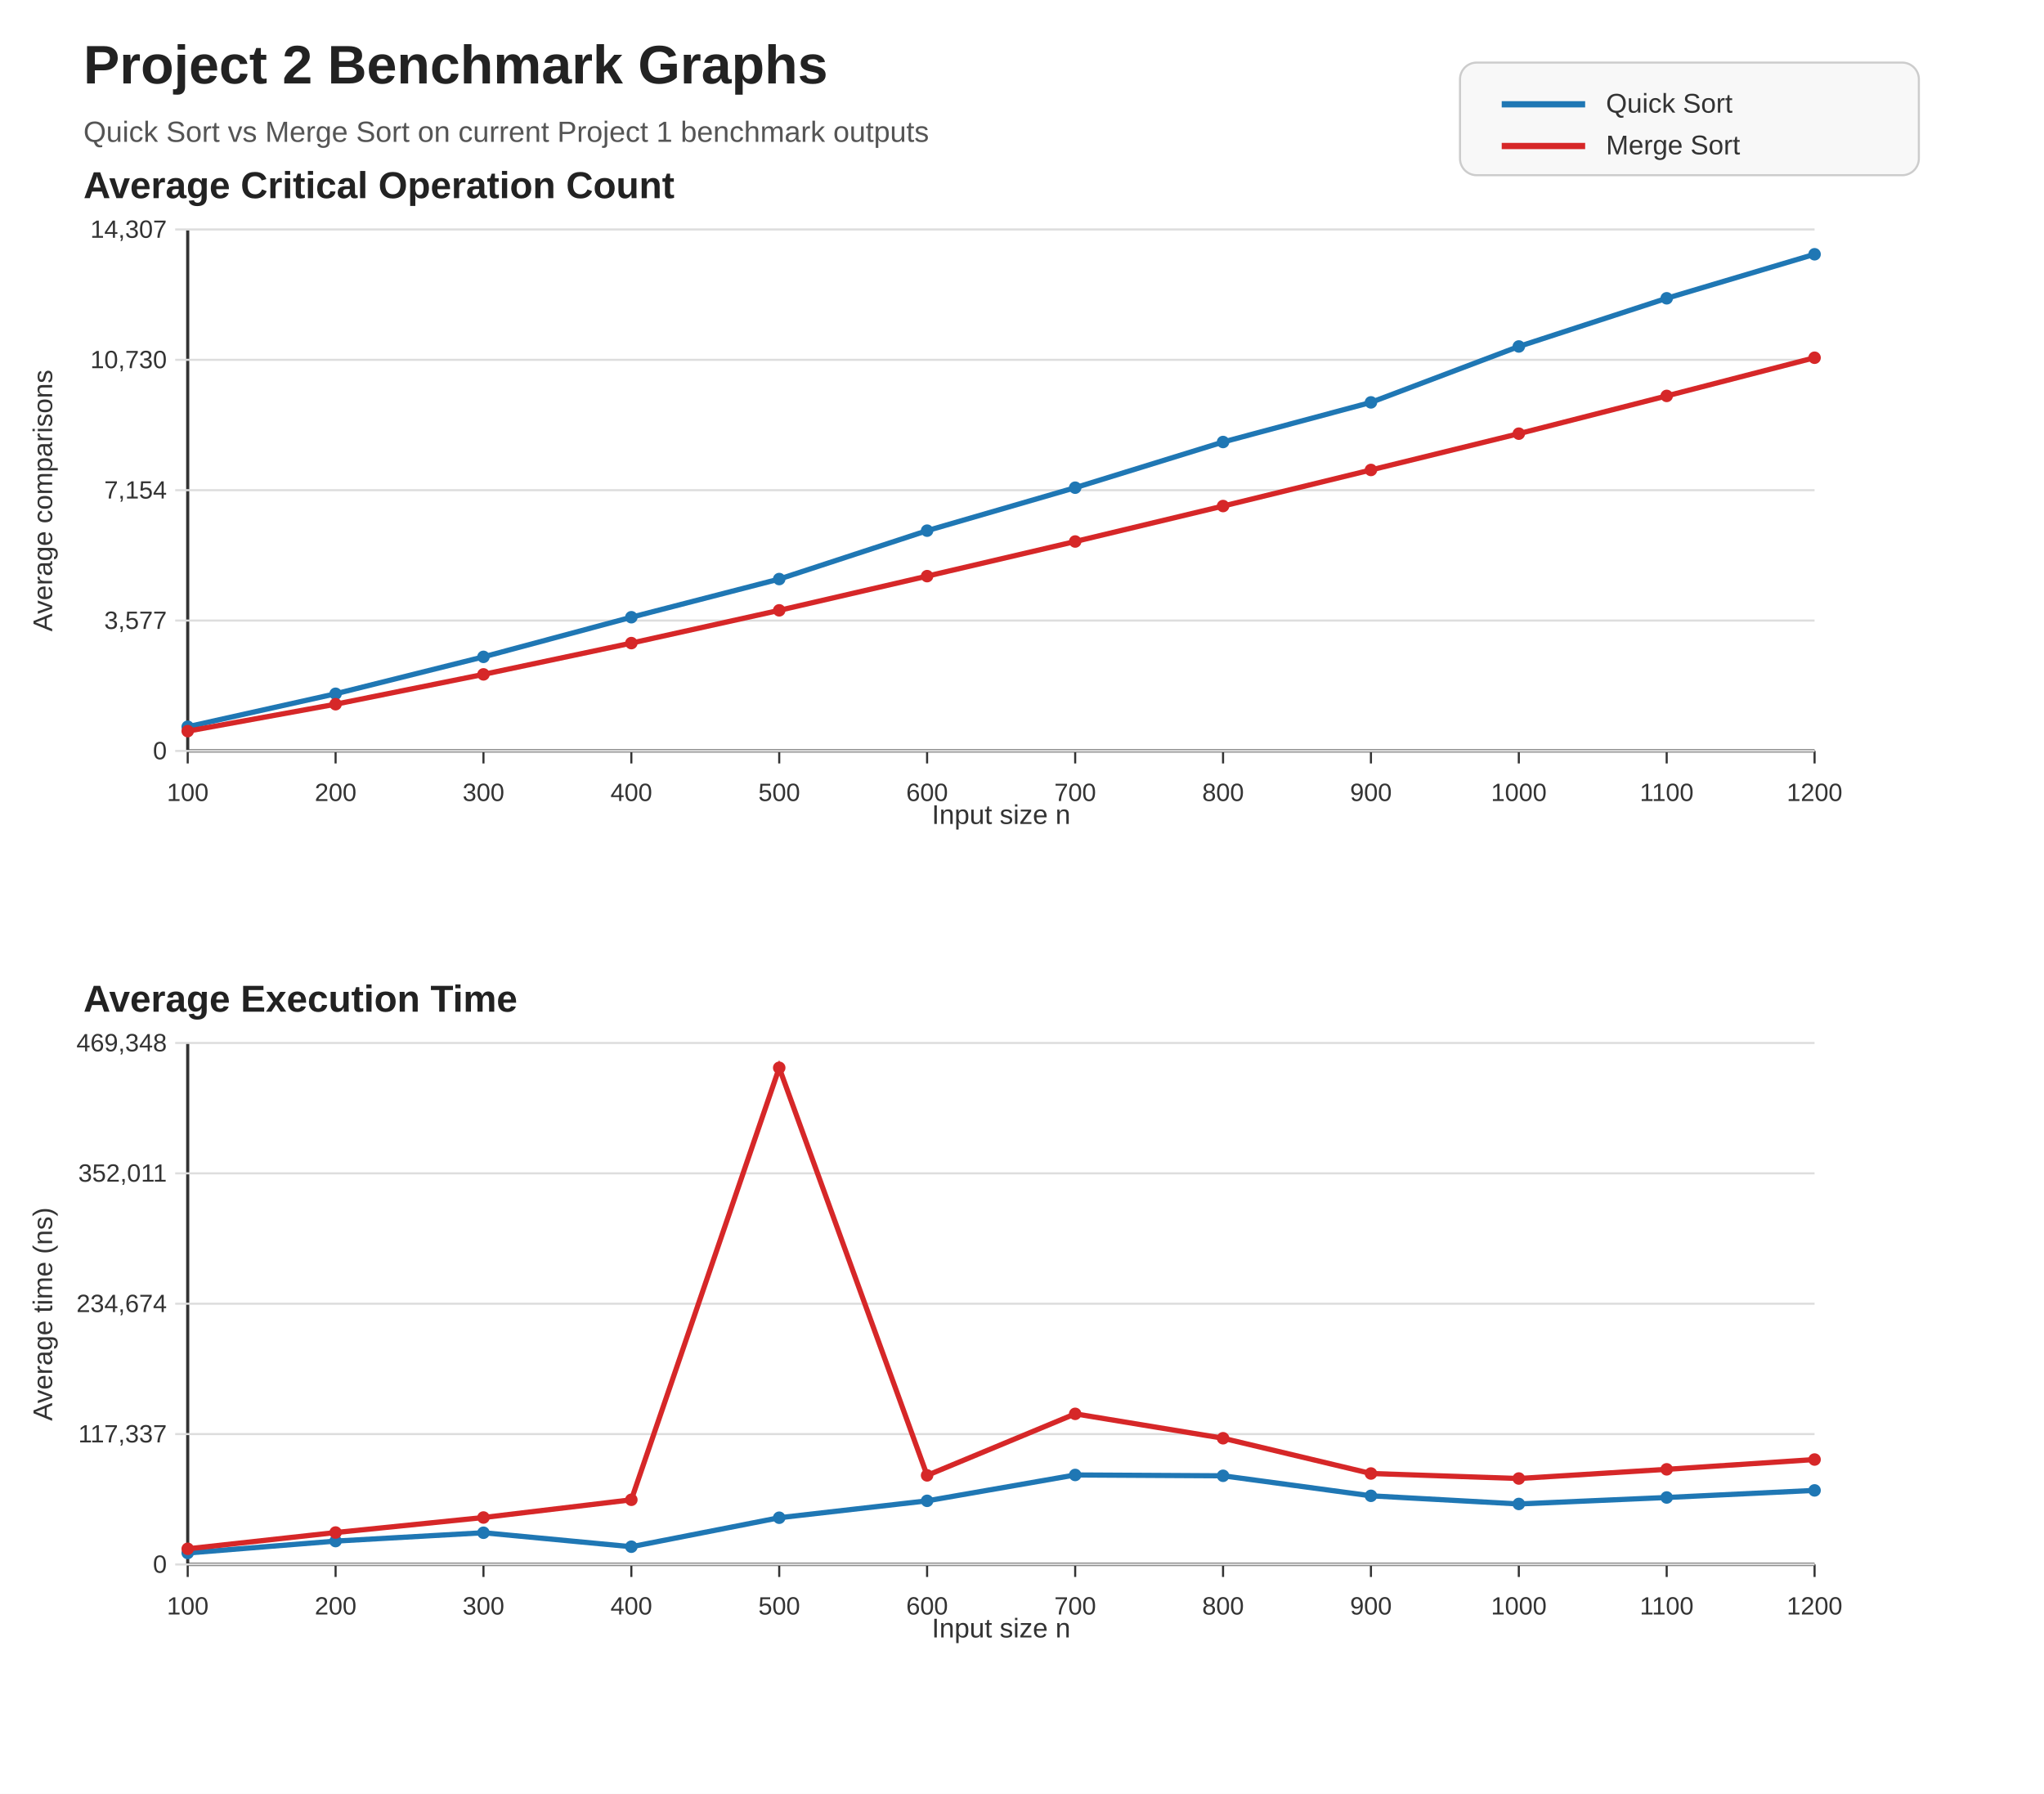
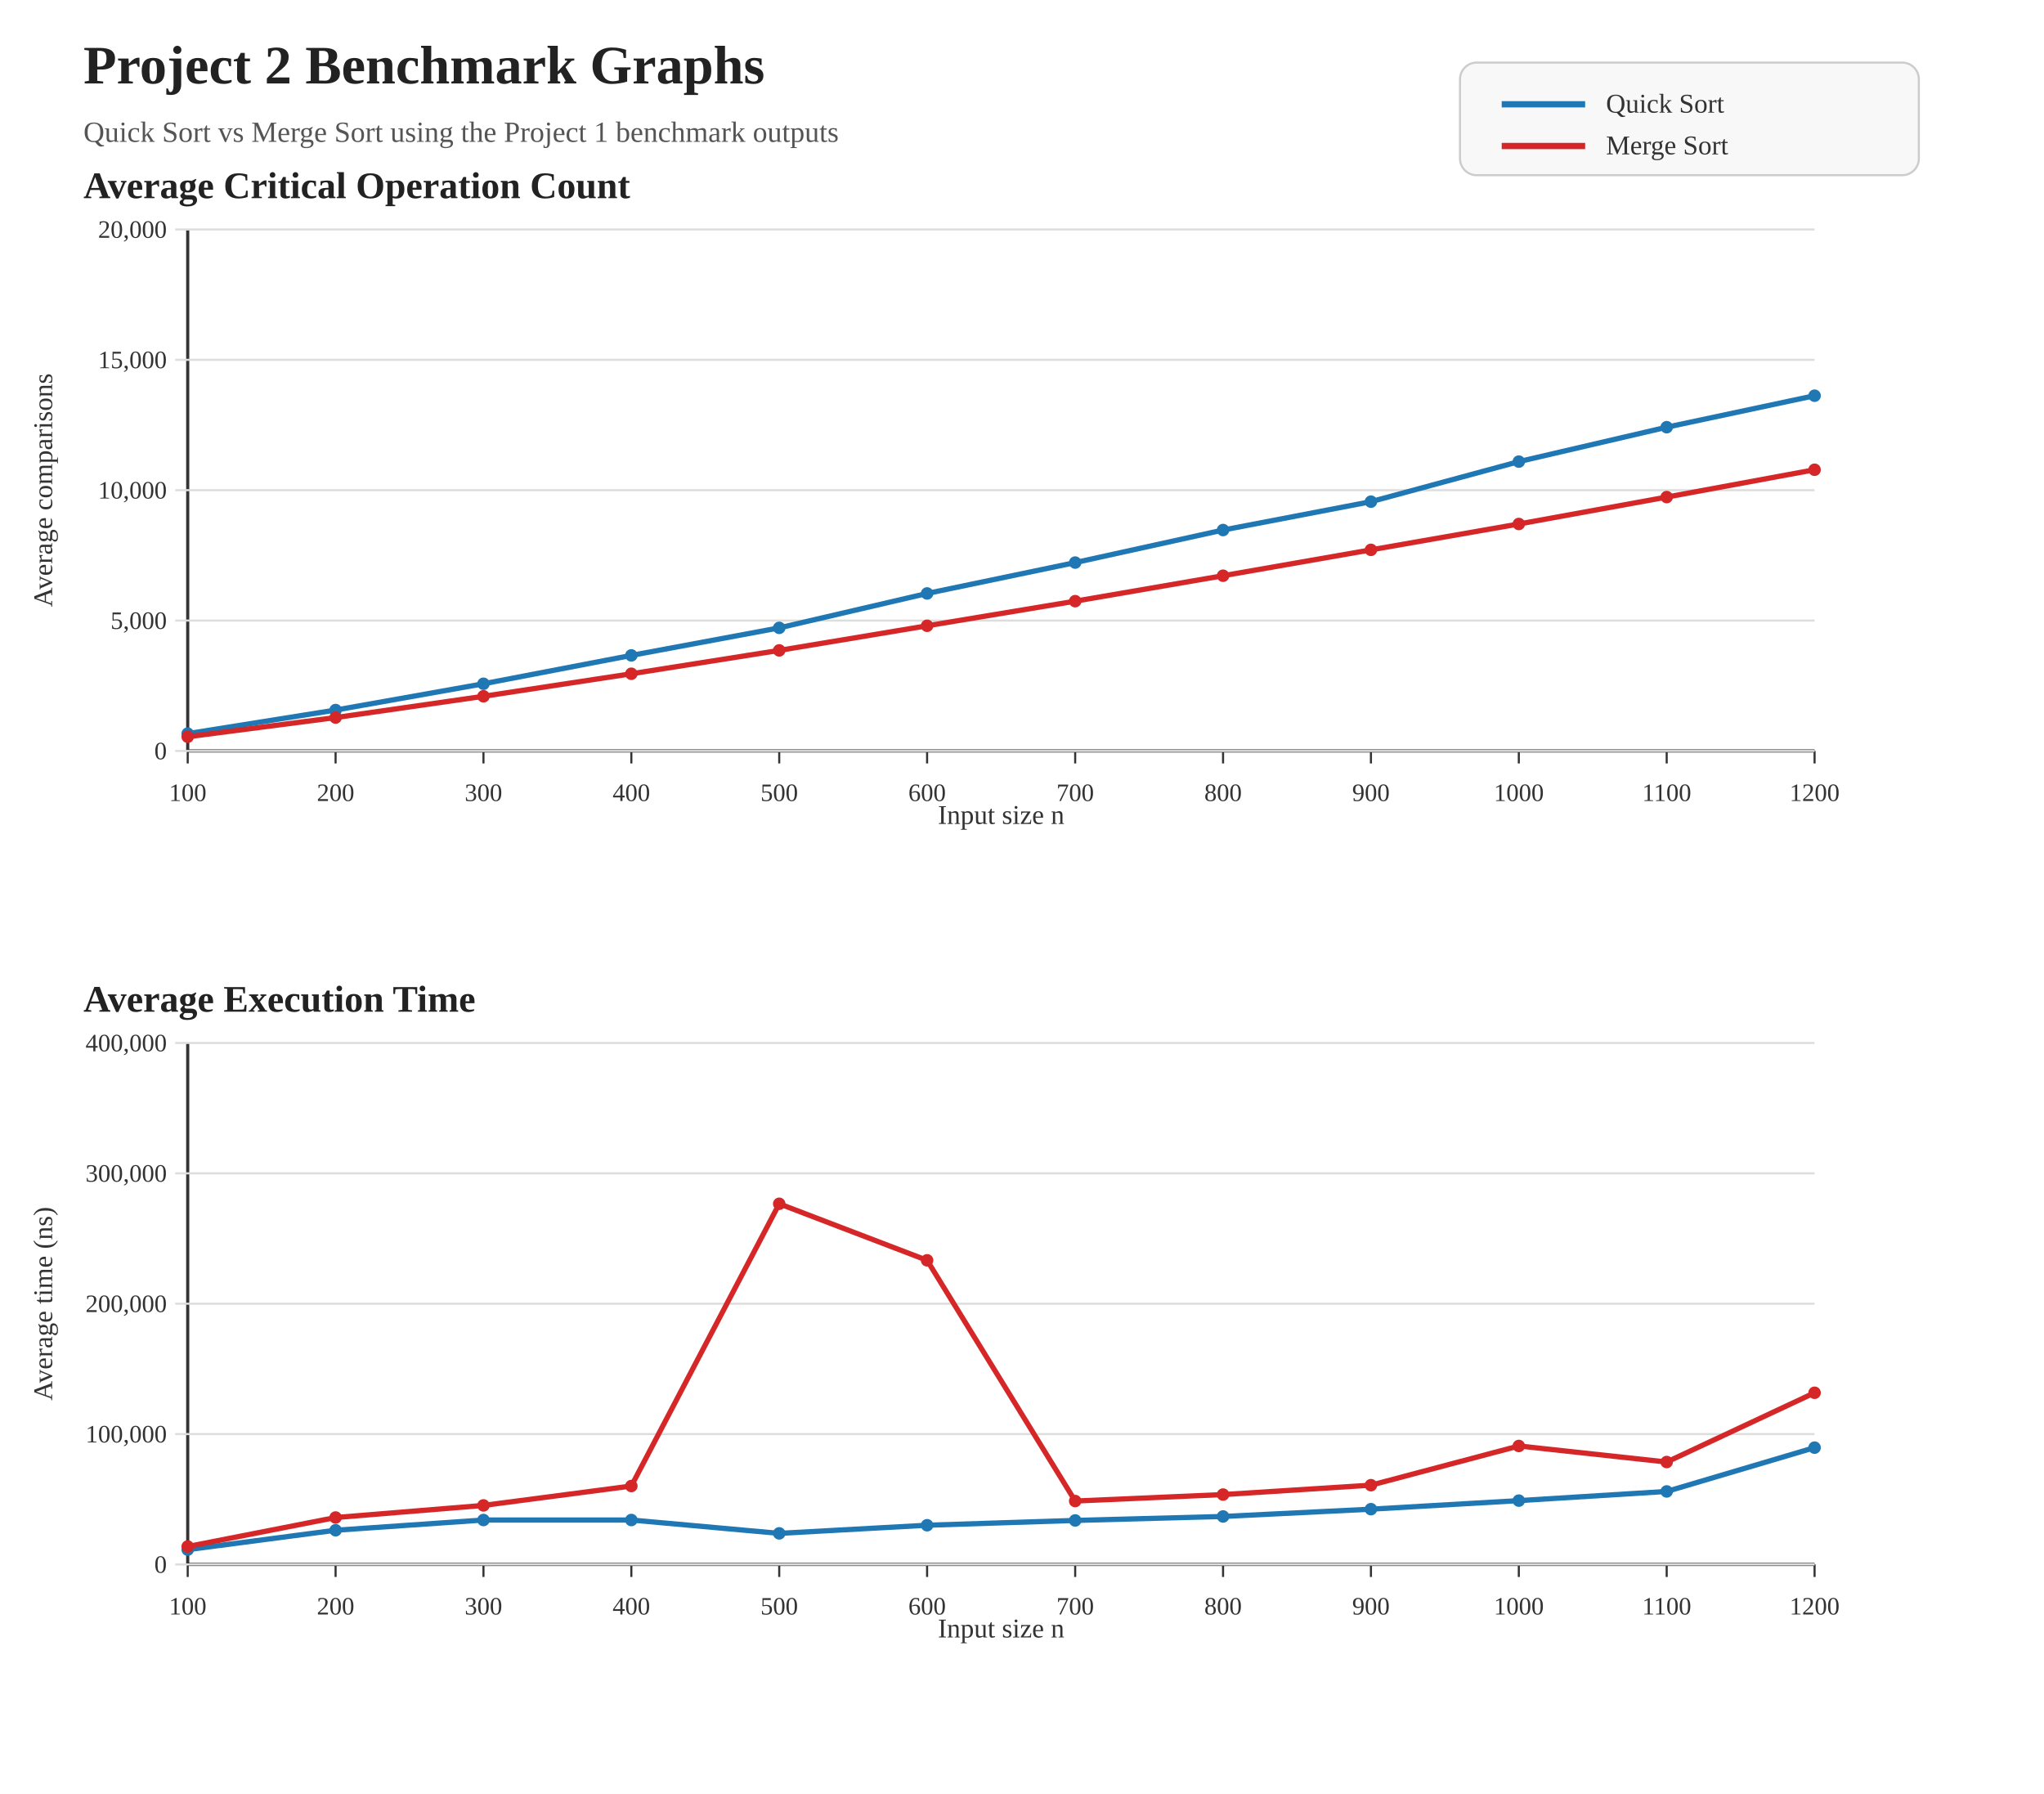
<svg xmlns="http://www.w3.org/2000/svg" width="980" height="860" viewBox="0 0 980 860">
-   <style>text { font-family: Arial, Helvetica, sans-serif; }</style>
+   <style>text { font-family: Georgia, "Times New Roman", serif; }</style>
  <rect width="100%" height="100%" fill="white" />
  <text x="40" y="40" font-size="26" font-weight="700" fill="#222">Project 2 Benchmark Graphs</text>
-   <text x="40" y="68" font-size="14" fill="#555">Quick Sort vs Merge Sort on current Project 1 benchmark outputs</text>
+   <text x="40" y="68" font-size="14" fill="#555">Quick Sort vs Merge Sort using the Project 1 benchmark outputs</text>
  <rect x="700" y="30" width="220" height="54" rx="8" fill="#f8f8f8" stroke="#ccc" />
  <line x1="720" y1="50" x2="760" y2="50" stroke="#1f77b4" stroke-width="3" />
  <text x="770" y="54" font-size="13" fill="#333">Quick Sort</text>
  <line x1="720" y1="70" x2="760" y2="70" stroke="#d62728" stroke-width="3" />
  <text x="770" y="74" font-size="13" fill="#333">Merge Sort</text>
  <text x="40" y="95" font-size="18" font-weight="700" fill="#222">Average Critical Operation Count</text>
  <line x1="90" y1="110" x2="90" y2="360" stroke="#333" stroke-width="1.5" />
  <line x1="90" y1="360" x2="870" y2="360" stroke="#333" stroke-width="1.5" />
  <line x1="90.0" y1="360" x2="90.0" y2="366" stroke="#333" />
  <text x="90.0" y="384" font-size="12" text-anchor="middle" fill="#333">100</text>
  <line x1="160.9" y1="360" x2="160.9" y2="366" stroke="#333" />
  <text x="160.9" y="384" font-size="12" text-anchor="middle" fill="#333">200</text>
  <line x1="231.8" y1="360" x2="231.8" y2="366" stroke="#333" />
  <text x="231.8" y="384" font-size="12" text-anchor="middle" fill="#333">300</text>
  <line x1="302.7" y1="360" x2="302.7" y2="366" stroke="#333" />
  <text x="302.7" y="384" font-size="12" text-anchor="middle" fill="#333">400</text>
  <line x1="373.6" y1="360" x2="373.6" y2="366" stroke="#333" />
  <text x="373.6" y="384" font-size="12" text-anchor="middle" fill="#333">500</text>
  <line x1="444.5" y1="360" x2="444.5" y2="366" stroke="#333" />
  <text x="444.5" y="384" font-size="12" text-anchor="middle" fill="#333">600</text>
  <line x1="515.5" y1="360" x2="515.5" y2="366" stroke="#333" />
  <text x="515.5" y="384" font-size="12" text-anchor="middle" fill="#333">700</text>
  <line x1="586.4" y1="360" x2="586.4" y2="366" stroke="#333" />
  <text x="586.4" y="384" font-size="12" text-anchor="middle" fill="#333">800</text>
  <line x1="657.3" y1="360" x2="657.3" y2="366" stroke="#333" />
  <text x="657.3" y="384" font-size="12" text-anchor="middle" fill="#333">900</text>
  <line x1="728.2" y1="360" x2="728.2" y2="366" stroke="#333" />
  <text x="728.2" y="384" font-size="12" text-anchor="middle" fill="#333">1000</text>
  <line x1="799.1" y1="360" x2="799.1" y2="366" stroke="#333" />
  <text x="799.1" y="384" font-size="12" text-anchor="middle" fill="#333">1100</text>
  <line x1="870.0" y1="360" x2="870.0" y2="366" stroke="#333" />
  <text x="870.0" y="384" font-size="12" text-anchor="middle" fill="#333">1200</text>
  <line x1="84" y1="360.0" x2="870" y2="360.0" stroke="#ddd" />
  <text x="80" y="364.0" font-size="12" text-anchor="end" fill="#333">0</text>
  <line x1="84" y1="297.5" x2="870" y2="297.5" stroke="#ddd" />
-   <text x="80" y="301.5" font-size="12" text-anchor="end" fill="#333">3,577</text>
+   <text x="80" y="301.5" font-size="12" text-anchor="end" fill="#333">5,000</text>
  <line x1="84" y1="235.0" x2="870" y2="235.0" stroke="#ddd" />
-   <text x="80" y="239.0" font-size="12" text-anchor="end" fill="#333">7,154</text>
+   <text x="80" y="239.0" font-size="12" text-anchor="end" fill="#333">10,000</text>
  <line x1="84" y1="172.5" x2="870" y2="172.5" stroke="#ddd" />
-   <text x="80" y="176.5" font-size="12" text-anchor="end" fill="#333">10,730</text>
+   <text x="80" y="176.5" font-size="12" text-anchor="end" fill="#333">15,000</text>
  <line x1="84" y1="110.0" x2="870" y2="110.0" stroke="#ddd" />
-   <text x="80" y="114.0" font-size="12" text-anchor="end" fill="#333">14,307</text>
-   <polyline fill="none" stroke="#1f77b4" stroke-width="2.5" points="90.0,348.4 160.9,332.6 231.8,314.9 302.7,295.9 373.6,277.6 444.5,254.4 515.5,233.8 586.4,211.9 657.3,192.9 728.2,166.1 799.1,143.0 870.0,121.9" />
-   <circle cx="90.0" cy="348.4" r="3" fill="#1f77b4" />
-   <circle cx="160.9" cy="332.6" r="3" fill="#1f77b4" />
-   <circle cx="231.8" cy="314.9" r="3" fill="#1f77b4" />
-   <circle cx="302.7" cy="295.9" r="3" fill="#1f77b4" />
-   <circle cx="373.6" cy="277.6" r="3" fill="#1f77b4" />
-   <circle cx="444.5" cy="254.4" r="3" fill="#1f77b4" />
-   <circle cx="515.5" cy="233.8" r="3" fill="#1f77b4" />
-   <circle cx="586.4" cy="211.9" r="3" fill="#1f77b4" />
-   <circle cx="657.3" cy="192.9" r="3" fill="#1f77b4" />
-   <circle cx="728.2" cy="166.1" r="3" fill="#1f77b4" />
-   <circle cx="799.1" cy="143.0" r="3" fill="#1f77b4" />
-   <circle cx="870.0" cy="121.9" r="3" fill="#1f77b4" />
-   <polyline fill="none" stroke="#d62728" stroke-width="2.5" points="90.0,350.5 160.9,337.6 231.8,323.3 302.7,308.3 373.6,292.6 444.5,276.2 515.5,259.6 586.4,242.6 657.3,225.3 728.2,207.9 799.1,189.8 870.0,171.5" />
-   <circle cx="90.0" cy="350.5" r="3" fill="#d62728" />
-   <circle cx="160.9" cy="337.6" r="3" fill="#d62728" />
-   <circle cx="231.8" cy="323.3" r="3" fill="#d62728" />
-   <circle cx="302.7" cy="308.3" r="3" fill="#d62728" />
-   <circle cx="373.6" cy="292.6" r="3" fill="#d62728" />
-   <circle cx="444.5" cy="276.2" r="3" fill="#d62728" />
-   <circle cx="515.5" cy="259.6" r="3" fill="#d62728" />
-   <circle cx="586.4" cy="242.6" r="3" fill="#d62728" />
-   <circle cx="657.3" cy="225.3" r="3" fill="#d62728" />
-   <circle cx="728.2" cy="207.9" r="3" fill="#d62728" />
-   <circle cx="799.1" cy="189.8" r="3" fill="#d62728" />
-   <circle cx="870.0" cy="171.5" r="3" fill="#d62728" />
+   <text x="80" y="114.0" font-size="12" text-anchor="end" fill="#333">20,000</text>
+   <polyline fill="none" stroke="#1f77b4" stroke-width="2.5" points="90.0,351.7 160.9,340.4 231.8,327.8 302.7,314.2 373.6,301.0 444.5,284.5 515.5,269.7 586.4,254.1 657.3,240.5 728.2,221.3 799.1,204.8 870.0,189.7" />
+   <circle cx="90.0" cy="351.7" r="3" fill="#1f77b4" />
+   <circle cx="160.9" cy="340.4" r="3" fill="#1f77b4" />
+   <circle cx="231.8" cy="327.8" r="3" fill="#1f77b4" />
+   <circle cx="302.7" cy="314.2" r="3" fill="#1f77b4" />
+   <circle cx="373.6" cy="301.0" r="3" fill="#1f77b4" />
+   <circle cx="444.5" cy="284.5" r="3" fill="#1f77b4" />
+   <circle cx="515.5" cy="269.7" r="3" fill="#1f77b4" />
+   <circle cx="586.4" cy="254.1" r="3" fill="#1f77b4" />
+   <circle cx="657.3" cy="240.5" r="3" fill="#1f77b4" />
+   <circle cx="728.2" cy="221.3" r="3" fill="#1f77b4" />
+   <circle cx="799.1" cy="204.8" r="3" fill="#1f77b4" />
+   <circle cx="870.0" cy="189.7" r="3" fill="#1f77b4" />
+   <polyline fill="none" stroke="#d62728" stroke-width="2.5" points="90.0,353.2 160.9,344.0 231.8,333.8 302.7,323.0 373.6,311.8 444.5,300.0 515.5,288.2 586.4,276.0 657.3,263.6 728.2,251.2 799.1,238.3 870.0,225.2" />
+   <circle cx="90.0" cy="353.2" r="3" fill="#d62728" />
+   <circle cx="160.9" cy="344.0" r="3" fill="#d62728" />
+   <circle cx="231.8" cy="333.8" r="3" fill="#d62728" />
+   <circle cx="302.7" cy="323.0" r="3" fill="#d62728" />
+   <circle cx="373.6" cy="311.8" r="3" fill="#d62728" />
+   <circle cx="444.5" cy="300.0" r="3" fill="#d62728" />
+   <circle cx="515.5" cy="288.2" r="3" fill="#d62728" />
+   <circle cx="586.4" cy="276.0" r="3" fill="#d62728" />
+   <circle cx="657.3" cy="263.6" r="3" fill="#d62728" />
+   <circle cx="728.2" cy="251.2" r="3" fill="#d62728" />
+   <circle cx="799.1" cy="238.3" r="3" fill="#d62728" />
+   <circle cx="870.0" cy="225.2" r="3" fill="#d62728" />
  <text x="480" y="395" font-size="13" text-anchor="middle" fill="#333">Input size n</text>
-   <text x="25" y="240" font-size="13" text-anchor="middle" transform="rotate(-90 25,240)" fill="#333">Average comparisons</text>
+   <text x="25" y="235" font-size="13" text-anchor="middle" transform="rotate(-90 25,235)" fill="#333">Average comparisons</text>
  <text x="40" y="485" font-size="18" font-weight="700" fill="#222">Average Execution Time</text>
  <line x1="90" y1="500" x2="90" y2="750" stroke="#333" stroke-width="1.5" />
  <line x1="90" y1="750" x2="870" y2="750" stroke="#333" stroke-width="1.5" />
  <line x1="90.0" y1="750" x2="90.0" y2="756" stroke="#333" />
  <text x="90.0" y="774" font-size="12" text-anchor="middle" fill="#333">100</text>
  <line x1="160.9" y1="750" x2="160.9" y2="756" stroke="#333" />
  <text x="160.9" y="774" font-size="12" text-anchor="middle" fill="#333">200</text>
  <line x1="231.8" y1="750" x2="231.8" y2="756" stroke="#333" />
  <text x="231.8" y="774" font-size="12" text-anchor="middle" fill="#333">300</text>
  <line x1="302.7" y1="750" x2="302.7" y2="756" stroke="#333" />
  <text x="302.7" y="774" font-size="12" text-anchor="middle" fill="#333">400</text>
  <line x1="373.6" y1="750" x2="373.6" y2="756" stroke="#333" />
  <text x="373.6" y="774" font-size="12" text-anchor="middle" fill="#333">500</text>
  <line x1="444.5" y1="750" x2="444.5" y2="756" stroke="#333" />
  <text x="444.5" y="774" font-size="12" text-anchor="middle" fill="#333">600</text>
  <line x1="515.5" y1="750" x2="515.5" y2="756" stroke="#333" />
  <text x="515.5" y="774" font-size="12" text-anchor="middle" fill="#333">700</text>
  <line x1="586.4" y1="750" x2="586.4" y2="756" stroke="#333" />
  <text x="586.4" y="774" font-size="12" text-anchor="middle" fill="#333">800</text>
  <line x1="657.3" y1="750" x2="657.3" y2="756" stroke="#333" />
  <text x="657.3" y="774" font-size="12" text-anchor="middle" fill="#333">900</text>
  <line x1="728.2" y1="750" x2="728.2" y2="756" stroke="#333" />
  <text x="728.2" y="774" font-size="12" text-anchor="middle" fill="#333">1000</text>
  <line x1="799.1" y1="750" x2="799.1" y2="756" stroke="#333" />
  <text x="799.1" y="774" font-size="12" text-anchor="middle" fill="#333">1100</text>
  <line x1="870.0" y1="750" x2="870.0" y2="756" stroke="#333" />
  <text x="870.0" y="774" font-size="12" text-anchor="middle" fill="#333">1200</text>
  <line x1="84" y1="750.0" x2="870" y2="750.0" stroke="#ddd" />
  <text x="80" y="754.0" font-size="12" text-anchor="end" fill="#333">0</text>
  <line x1="84" y1="687.5" x2="870" y2="687.5" stroke="#ddd" />
-   <text x="80" y="691.5" font-size="12" text-anchor="end" fill="#333">117,337</text>
+   <text x="80" y="691.5" font-size="12" text-anchor="end" fill="#333">100,000</text>
  <line x1="84" y1="625.0" x2="870" y2="625.0" stroke="#ddd" />
-   <text x="80" y="629.0" font-size="12" text-anchor="end" fill="#333">234,674</text>
+   <text x="80" y="629.0" font-size="12" text-anchor="end" fill="#333">200,000</text>
  <line x1="84" y1="562.5" x2="870" y2="562.5" stroke="#ddd" />
-   <text x="80" y="566.5" font-size="12" text-anchor="end" fill="#333">352,011</text>
+   <text x="80" y="566.5" font-size="12" text-anchor="end" fill="#333">300,000</text>
  <line x1="84" y1="500.0" x2="870" y2="500.0" stroke="#ddd" />
-   <text x="80" y="504.0" font-size="12" text-anchor="end" fill="#333">469,348</text>
-   <polyline fill="none" stroke="#1f77b4" stroke-width="2.5" points="90.0,744.5 160.9,738.8 231.8,734.8 302.7,741.5 373.6,727.6 444.5,719.5 515.5,707.1 586.4,707.5 657.3,717.1 728.2,721.0 799.1,717.9 870.0,714.5" />
-   <circle cx="90.0" cy="744.5" r="3" fill="#1f77b4" />
-   <circle cx="160.9" cy="738.8" r="3" fill="#1f77b4" />
-   <circle cx="231.8" cy="734.8" r="3" fill="#1f77b4" />
-   <circle cx="302.7" cy="741.5" r="3" fill="#1f77b4" />
-   <circle cx="373.6" cy="727.6" r="3" fill="#1f77b4" />
-   <circle cx="444.5" cy="719.5" r="3" fill="#1f77b4" />
-   <circle cx="515.5" cy="707.1" r="3" fill="#1f77b4" />
-   <circle cx="586.4" cy="707.5" r="3" fill="#1f77b4" />
-   <circle cx="657.3" cy="717.1" r="3" fill="#1f77b4" />
-   <circle cx="728.2" cy="721.0" r="3" fill="#1f77b4" />
-   <circle cx="799.1" cy="717.9" r="3" fill="#1f77b4" />
-   <circle cx="870.0" cy="714.5" r="3" fill="#1f77b4" />
-   <polyline fill="none" stroke="#d62728" stroke-width="2.5" points="90.0,742.5 160.9,734.7 231.8,727.5 302.7,719.0 373.6,511.9 444.5,707.3 515.5,677.8 586.4,689.5 657.3,706.4 728.2,708.8 799.1,704.4 870.0,699.7" />
-   <circle cx="90.0" cy="742.5" r="3" fill="#d62728" />
-   <circle cx="160.9" cy="734.7" r="3" fill="#d62728" />
-   <circle cx="231.8" cy="727.5" r="3" fill="#d62728" />
-   <circle cx="302.7" cy="719.0" r="3" fill="#d62728" />
-   <circle cx="373.6" cy="511.9" r="3" fill="#d62728" />
-   <circle cx="444.5" cy="707.3" r="3" fill="#d62728" />
-   <circle cx="515.5" cy="677.8" r="3" fill="#d62728" />
-   <circle cx="586.4" cy="689.5" r="3" fill="#d62728" />
-   <circle cx="657.3" cy="706.4" r="3" fill="#d62728" />
-   <circle cx="728.2" cy="708.8" r="3" fill="#d62728" />
-   <circle cx="799.1" cy="704.4" r="3" fill="#d62728" />
-   <circle cx="870.0" cy="699.7" r="3" fill="#d62728" />
+   <text x="80" y="504.0" font-size="12" text-anchor="end" fill="#333">400,000</text>
+   <polyline fill="none" stroke="#1f77b4" stroke-width="2.5" points="90.0,742.9 160.9,733.6 231.8,728.7 302.7,728.7 373.6,735.1 444.5,731.2 515.5,728.9 586.4,727.0 657.3,723.5 728.2,719.4 799.1,715.0 870.0,694.0" />
+   <circle cx="90.0" cy="742.9" r="3" fill="#1f77b4" />
+   <circle cx="160.9" cy="733.6" r="3" fill="#1f77b4" />
+   <circle cx="231.8" cy="728.7" r="3" fill="#1f77b4" />
+   <circle cx="302.7" cy="728.7" r="3" fill="#1f77b4" />
+   <circle cx="373.6" cy="735.1" r="3" fill="#1f77b4" />
+   <circle cx="444.5" cy="731.2" r="3" fill="#1f77b4" />
+   <circle cx="515.5" cy="728.9" r="3" fill="#1f77b4" />
+   <circle cx="586.4" cy="727.0" r="3" fill="#1f77b4" />
+   <circle cx="657.3" cy="723.5" r="3" fill="#1f77b4" />
+   <circle cx="728.2" cy="719.4" r="3" fill="#1f77b4" />
+   <circle cx="799.1" cy="715.0" r="3" fill="#1f77b4" />
+   <circle cx="870.0" cy="694.0" r="3" fill="#1f77b4" />
+   <polyline fill="none" stroke="#d62728" stroke-width="2.5" points="90.0,741.4 160.9,727.5 231.8,721.7 302.7,712.4 373.6,577.1 444.5,604.2 515.5,719.6 586.4,716.5 657.3,712.0 728.2,693.2 799.1,700.9 870.0,667.7" />
+   <circle cx="90.0" cy="741.4" r="3" fill="#d62728" />
+   <circle cx="160.9" cy="727.5" r="3" fill="#d62728" />
+   <circle cx="231.8" cy="721.7" r="3" fill="#d62728" />
+   <circle cx="302.7" cy="712.4" r="3" fill="#d62728" />
+   <circle cx="373.6" cy="577.1" r="3" fill="#d62728" />
+   <circle cx="444.5" cy="604.2" r="3" fill="#d62728" />
+   <circle cx="515.5" cy="719.6" r="3" fill="#d62728" />
+   <circle cx="586.4" cy="716.5" r="3" fill="#d62728" />
+   <circle cx="657.3" cy="712.0" r="3" fill="#d62728" />
+   <circle cx="728.2" cy="693.2" r="3" fill="#d62728" />
+   <circle cx="799.1" cy="700.9" r="3" fill="#d62728" />
+   <circle cx="870.0" cy="667.7" r="3" fill="#d62728" />
  <text x="480" y="785" font-size="13" text-anchor="middle" fill="#333">Input size n</text>
-   <text x="25" y="630" font-size="13" text-anchor="middle" transform="rotate(-90 25,630)" fill="#333">Average time (ns)</text>
+   <text x="25" y="625" font-size="13" text-anchor="middle" transform="rotate(-90 25,625)" fill="#333">Average time (ns)</text>
</svg>
